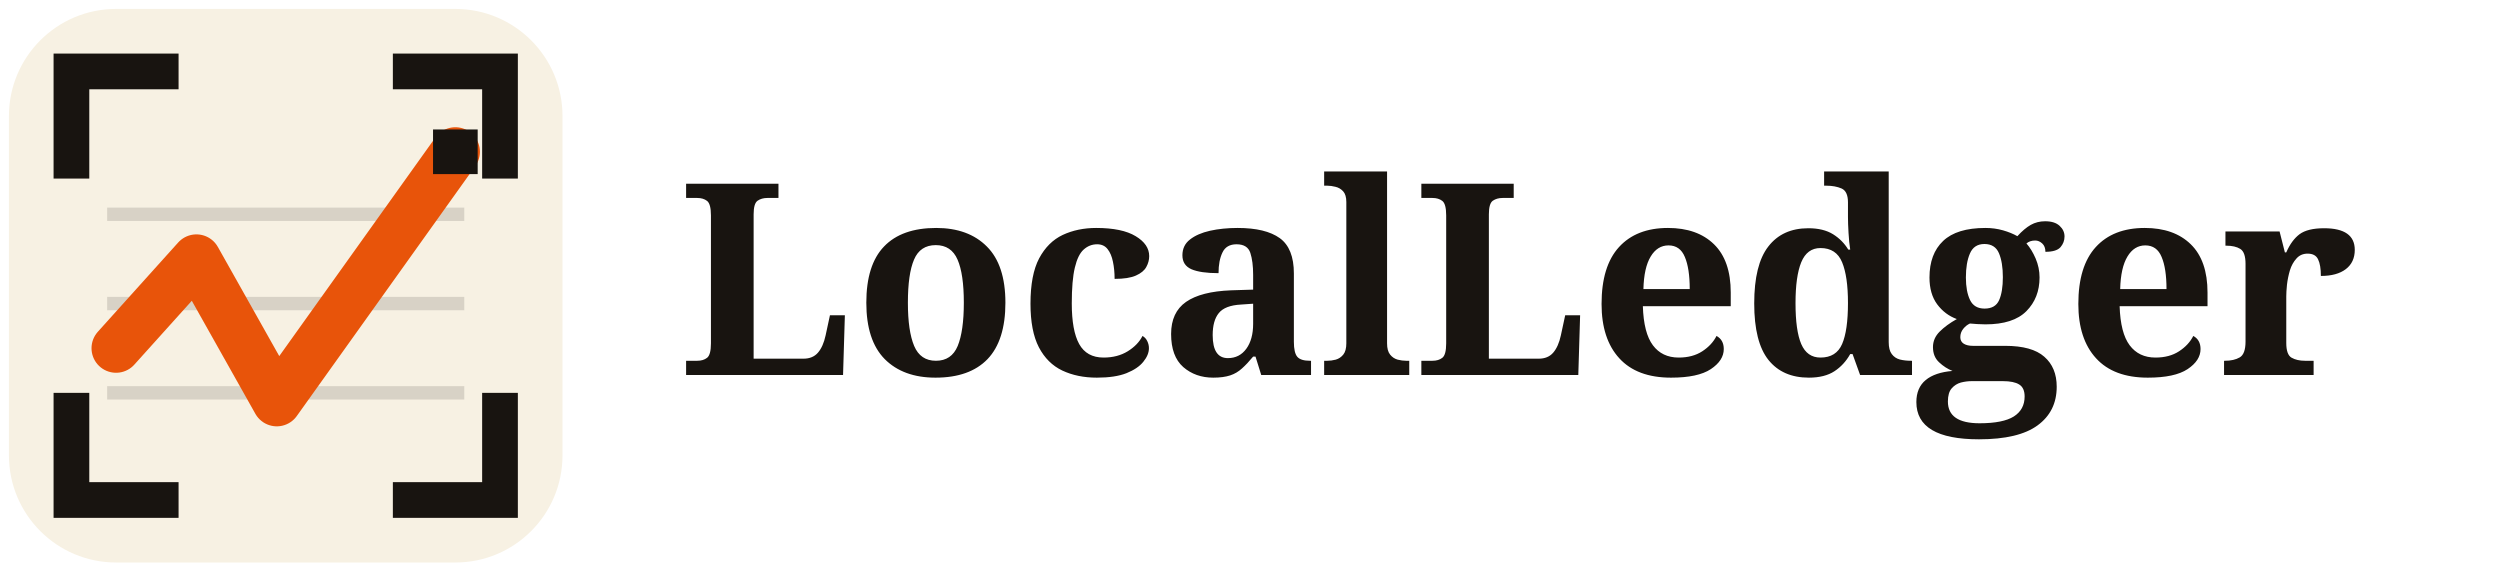
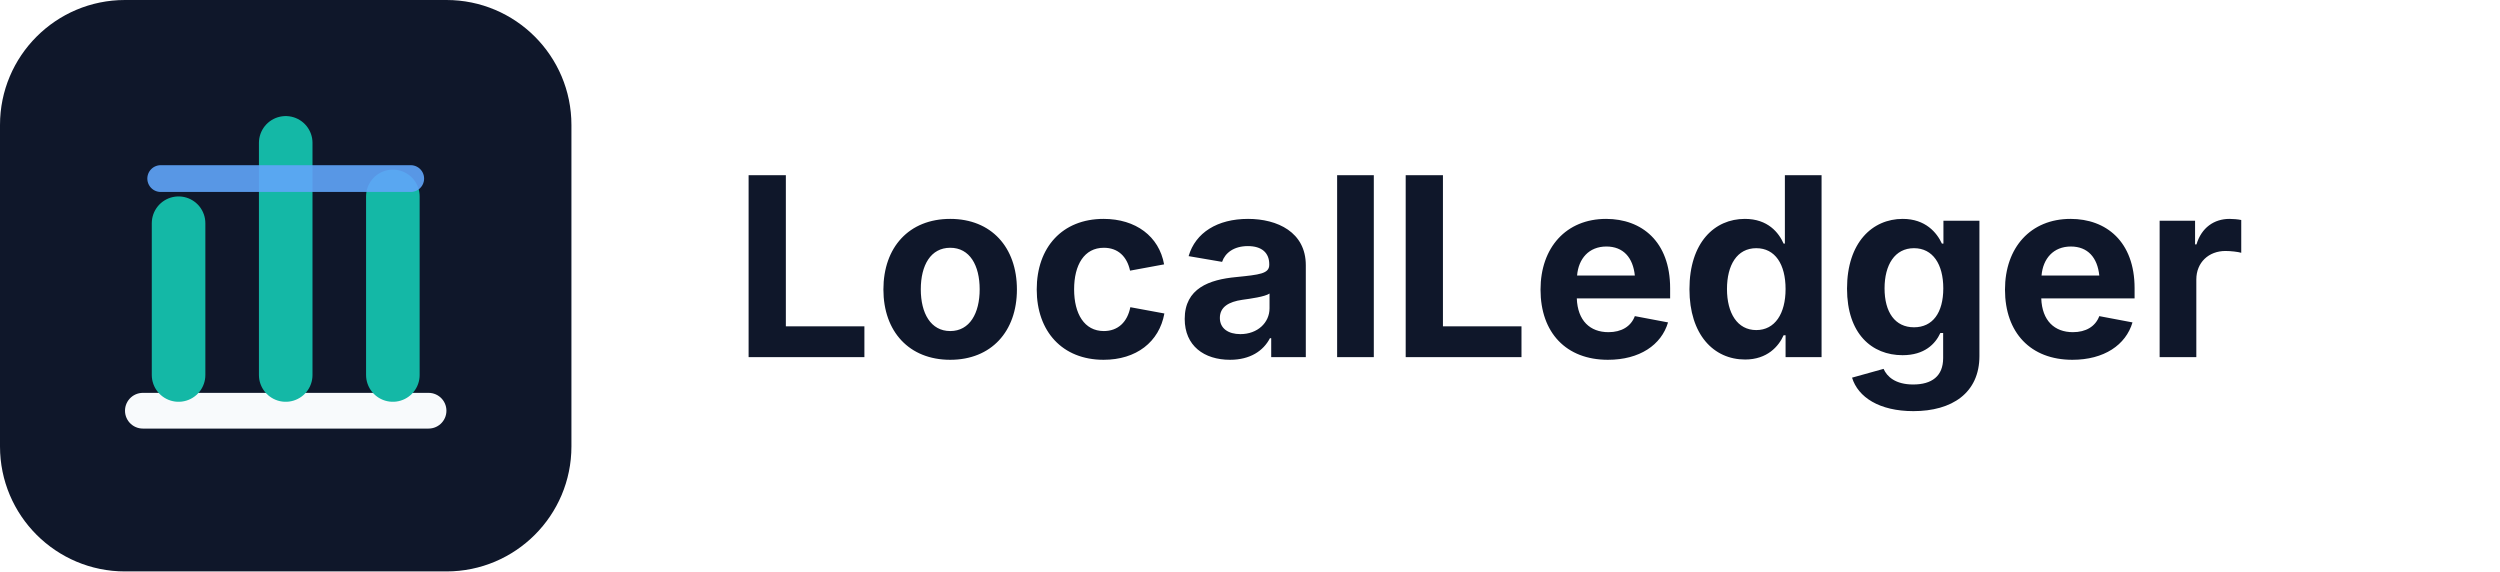
<svg xmlns="http://www.w3.org/2000/svg" viewBox="0 0 280 64" role="img" aria-labelledby="title">
-   <rect x="1" y="1" width="62" height="62" rx="12" fill="#F7F1E3" />
-   <line x1="12" y1="24" x2="52" y2="24" stroke="#181410" stroke-opacity="0.14" stroke-width="1.5" />
-   <line x1="12" y1="34" x2="52" y2="34" stroke="#181410" stroke-opacity="0.14" stroke-width="1.5" />
-   <line x1="12" y1="44" x2="52" y2="44" stroke="#181410" stroke-opacity="0.14" stroke-width="1.5" />
-   <path d="M8 18 V8 H18" fill="none" stroke="#181410" stroke-width="4" stroke-linecap="square" />
-   <path d="M46 8 H56 V18" fill="none" stroke="#181410" stroke-width="4" stroke-linecap="square" />
-   <path d="M56 46 V56 H46" fill="none" stroke="#181410" stroke-width="4" stroke-linecap="square" />
-   <path d="M18 56 H8 V46" fill="none" stroke="#181410" stroke-width="4" stroke-linecap="square" />
-   <path d="M13 39 L22 29 L31 45 L51 17" fill="none" stroke="#E8540A" stroke-width="5.5" stroke-linecap="round" stroke-linejoin="round" />
-   <rect x="48.5" y="14.5" width="5" height="5" fill="#181410" />
-   <text x="76" y="42" font-family="Fraunces, Georgia, serif" font-weight="900" font-size="30" fill="#181410">LocalLedger</text>
+   <rect width="64" height="64" rx="14" fill="#0f172a" />
+   <path d="M16 46h32" stroke="#f8fafc" stroke-width="4" stroke-linecap="round" />
+   <path d="M20 42V25m12 17V16m12 26V22" stroke="#14b8a6" stroke-width="6" stroke-linecap="round" />
+   <path d="M18 20h28" stroke="#60a5fa" stroke-width="3" stroke-linecap="round" opacity=".9" />
+   <text x="82" y="40" fill="#0f172a" font-family="Inter, ui-sans-serif, system-ui, -apple-system, BlinkMacSystemFont, 'Segoe UI', sans-serif" font-size="28" font-weight="750" letter-spacing="0">LocalLedger</text>
</svg>
